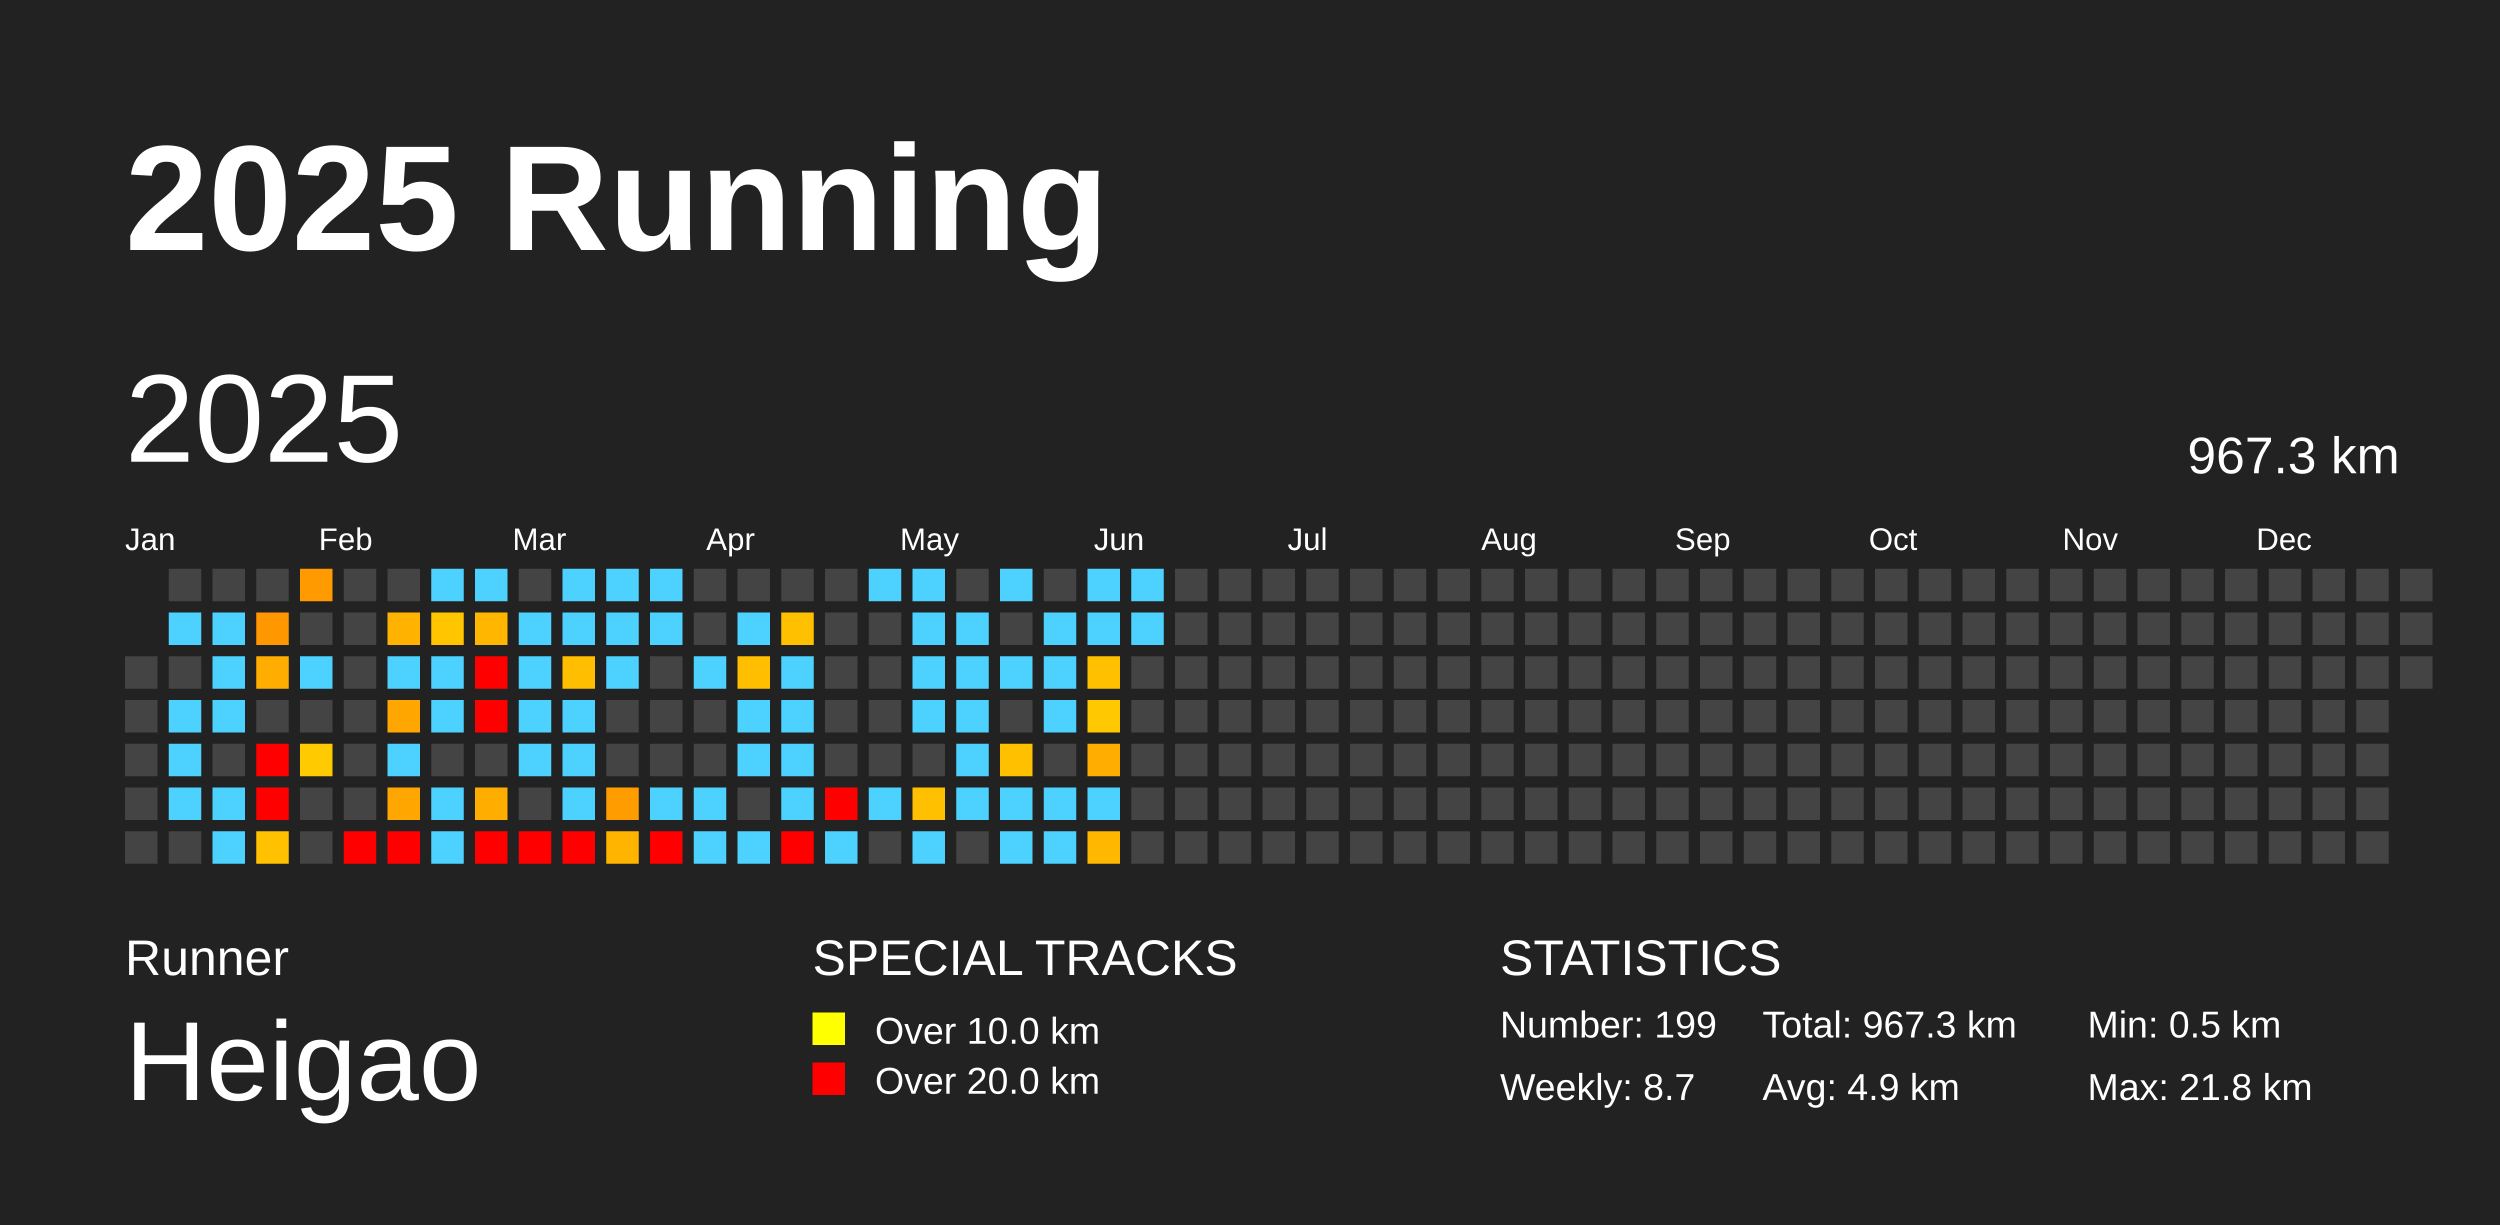
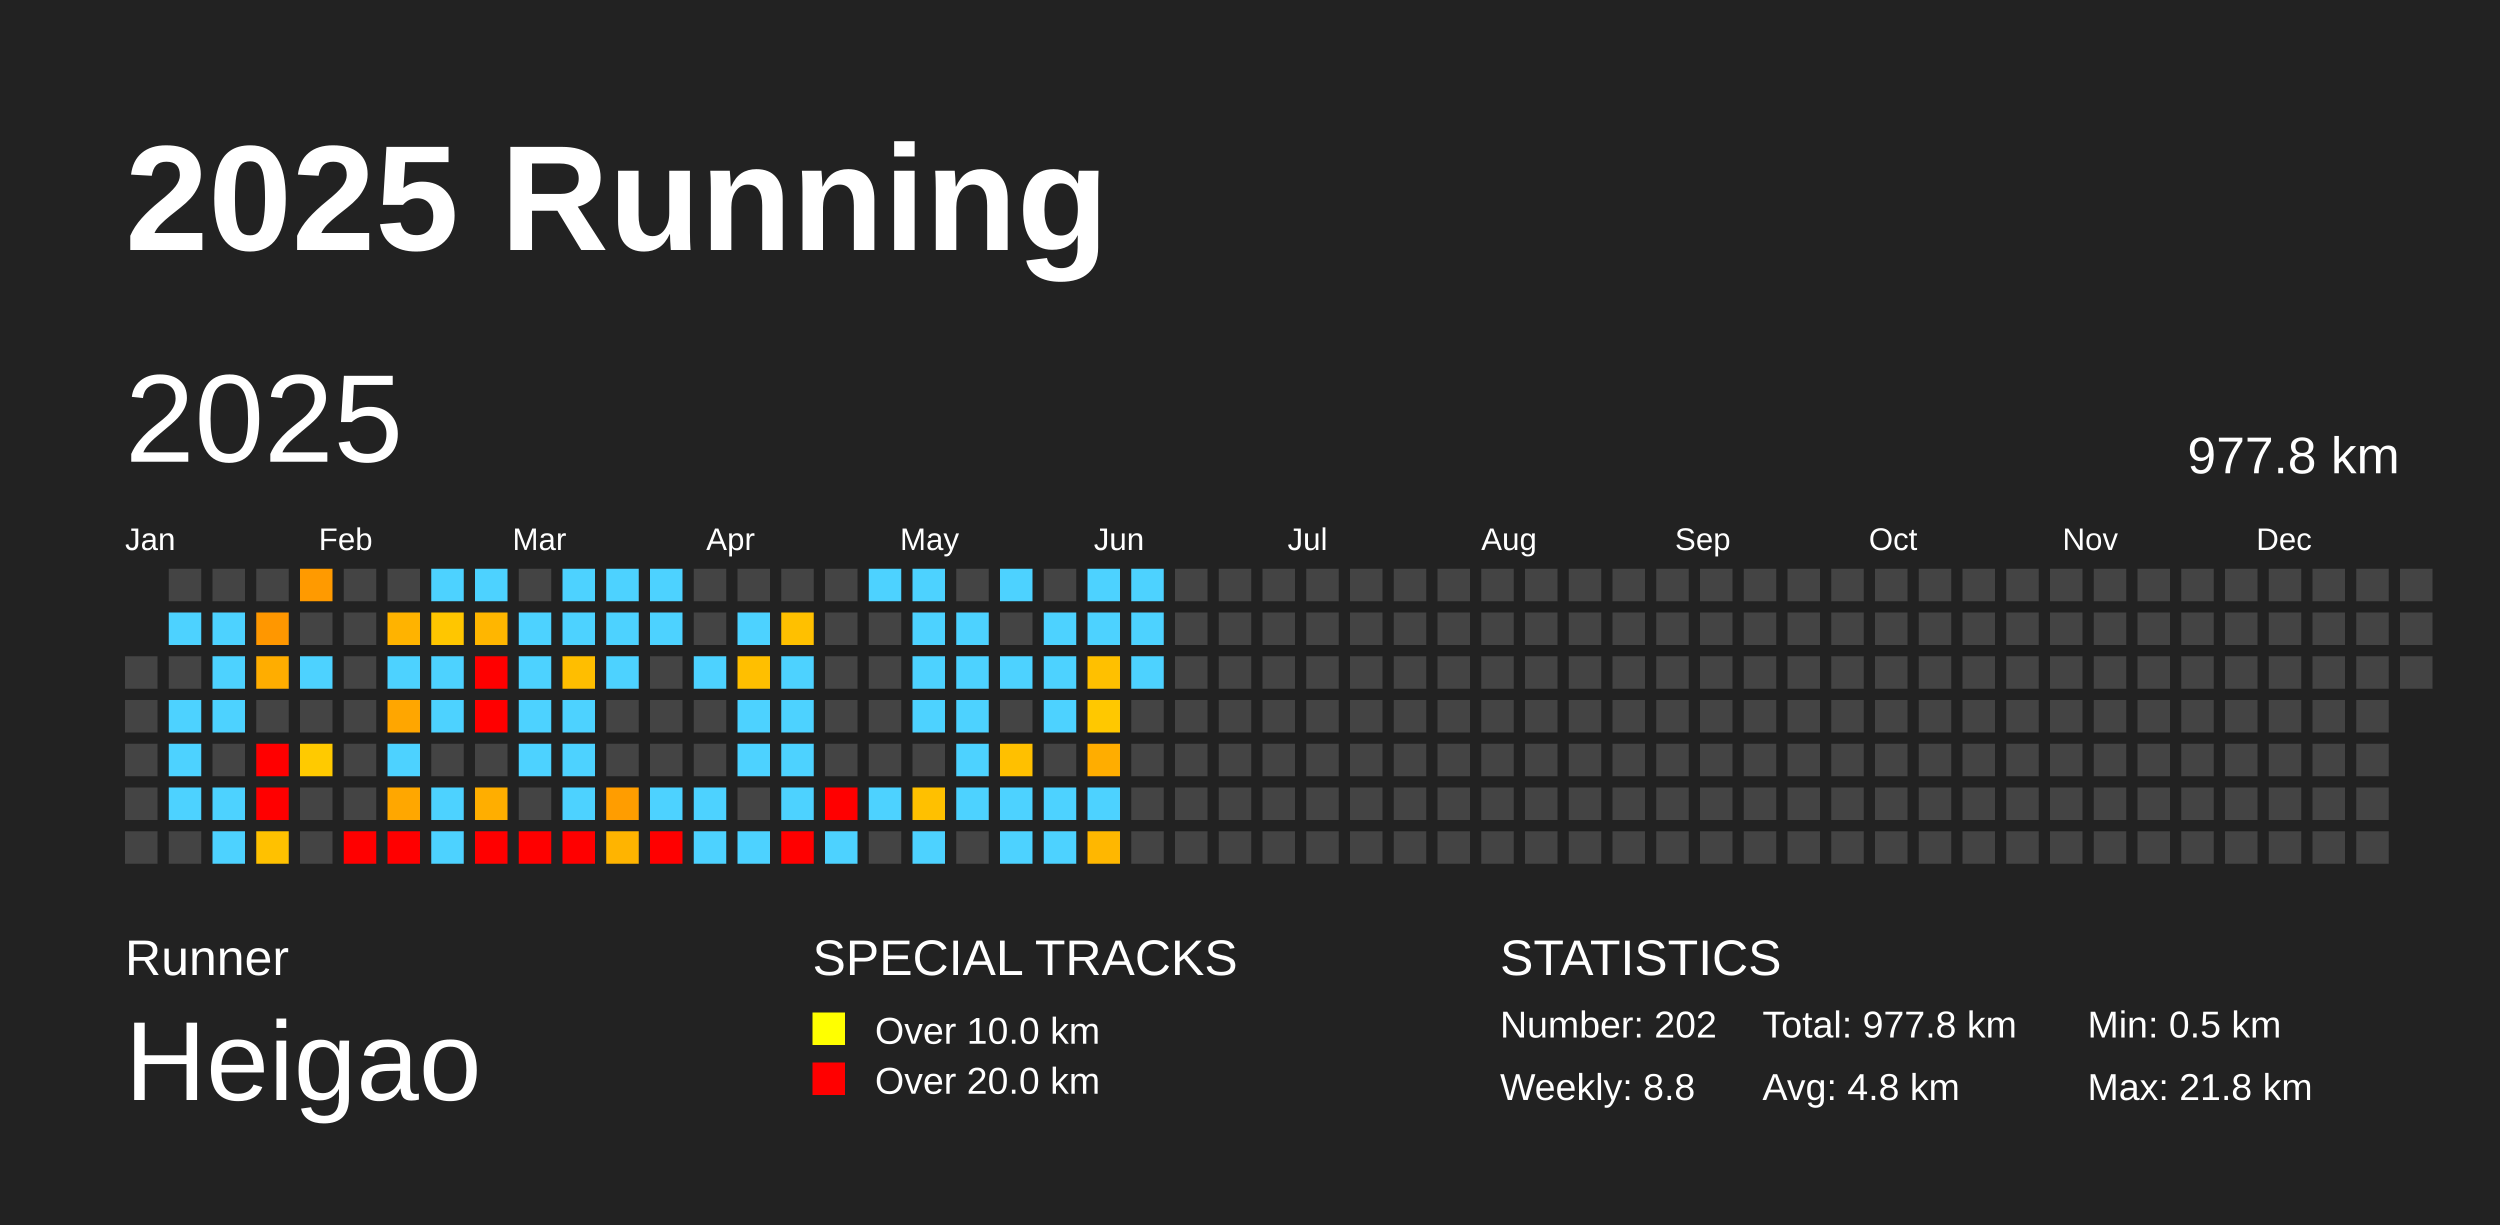
<svg xmlns="http://www.w3.org/2000/svg" baseProfile="full" height="98mm" version="1.1" viewBox="0,0,200,98" width="200mm">
  <defs />
  <rect fill="#222222" height="98" width="200" x="0" y="0" />
  <text fill="#FFFFFF" style="font-size:12px; font-family:Arial; font-weight:bold;" x="10" y="20">2025 Running</text>
  <text fill="#FFFFFF" style="font-size:4px; font-family:Arial" x="10" y="78">Runner</text>
  <text fill="#FFFFFF" style="font-size:9px; font-family:Arial" x="10" y="88">Heigao</text>
  <text fill="#FFFFFF" style="font-size:4px; font-family:Arial" x="65" y="78">SPECIAL TRACKS</text>
  <rect fill="yellow" height="2.6" width="2.6" x="65" y="81" />
  <text fill="#FFFFFF" style="font-size:3px; font-family:Arial" x="70" y="83.5">Over 10.0 km</text>
  <rect fill="red" height="2.6" width="2.6" x="65" y="85" />
  <text fill="#FFFFFF" style="font-size:3px; font-family:Arial" x="70" y="87.5">Over 20.0 km</text>
  <text fill="#FFFFFF" style="font-size:4px; font-family:Arial" x="120" y="78">STATISTICS</text>
-   <text fill="#FFFFFF" style="font-size:3px; font-family:Arial" x="120" y="83">Number: 199</text>
-   <text fill="#FFFFFF" style="font-size:3px; font-family:Arial" x="120" y="88">Weekly: 8.7</text>
-   <text fill="#FFFFFF" style="font-size:3px; font-family:Arial" x="141" y="83">Total: 967.3 km</text>
-   <text fill="#FFFFFF" style="font-size:3px; font-family:Arial" x="141" y="88">Avg: 4.9 km</text>
+   <text fill="#FFFFFF" style="font-size:3px; font-family:Arial" x="120" y="83">Number: 202</text>
+   <text fill="#FFFFFF" style="font-size:3px; font-family:Arial" x="120" y="88">Weekly: 8.8</text>
+   <text fill="#FFFFFF" style="font-size:3px; font-family:Arial" x="141" y="83">Total: 977.8 km</text>
+   <text fill="#FFFFFF" style="font-size:3px; font-family:Arial" x="141" y="88">Avg: 4.8 km</text>
  <text fill="#FFFFFF" style="font-size:3px; font-family:Arial" x="167" y="83">Min: 0.5 km</text>
  <text fill="#FFFFFF" style="font-size:3px; font-family:Arial" x="167" y="88">Max: 21.8 km</text>
  <text dominant-baseline="hanging" fill="#FFFFFF" style="font-size:10.0px; font-family:Arial;" x="10" y="30">2025</text>
-   <text dominant-baseline="hanging" fill="#FFFFFF" style="font-size:4.125px; font-family:Arial;" x="175" y="35">967.3 km</text>
+   <text dominant-baseline="hanging" fill="#FFFFFF" style="font-size:4.125px; font-family:Arial;" x="175" y="35">977.8 km</text>
  <text fill="#FFFFFF" style="font-size:2.5px; font-family:Arial" x="10.0" y="44">Jan</text>
  <text fill="#FFFFFF" style="font-size:2.5px; font-family:Arial" x="25.5" y="44">Feb</text>
  <text fill="#FFFFFF" style="font-size:2.5px; font-family:Arial" x="41.0" y="44">Mar</text>
  <text fill="#FFFFFF" style="font-size:2.5px; font-family:Arial" x="56.5" y="44">Apr</text>
  <text fill="#FFFFFF" style="font-size:2.5px; font-family:Arial" x="72.0" y="44">May</text>
  <text fill="#FFFFFF" style="font-size:2.5px; font-family:Arial" x="87.5" y="44">Jun</text>
  <text fill="#FFFFFF" style="font-size:2.5px; font-family:Arial" x="103.0" y="44">Jul</text>
  <text fill="#FFFFFF" style="font-size:2.5px; font-family:Arial" x="118.5" y="44">Aug</text>
  <text fill="#FFFFFF" style="font-size:2.5px; font-family:Arial" x="134.0" y="44">Sep</text>
  <text fill="#FFFFFF" style="font-size:2.5px; font-family:Arial" x="149.5" y="44">Oct</text>
  <text fill="#FFFFFF" style="font-size:2.5px; font-family:Arial" x="165.0" y="44">Nov</text>
  <text fill="#FFFFFF" style="font-size:2.5px; font-family:Arial" x="180.5" y="44">Dec</text>
  <rect fill="#444444" height="2.6" width="2.6" x="10.0" y="52.5" />
  <rect fill="#444444" height="2.6" width="2.6" x="10.0" y="56.0" />
  <rect fill="#444444" height="2.6" width="2.6" x="10.0" y="59.5" />
  <rect fill="#444444" height="2.6" width="2.6" x="10.0" y="63.0" />
  <rect fill="#444444" height="2.6" width="2.6" x="10.0" y="66.5" />
  <rect fill="#444444" height="2.6" width="2.6" x="13.5" y="45.5" />
  <rect fill="#4dd2ff" height="2.6" width="2.6" x="13.5" y="49.0" />
  <rect fill="#444444" height="2.6" width="2.6" x="13.5" y="52.5" />
  <rect fill="#4dd2ff" height="2.6" width="2.6" x="13.5" y="56.0" />
  <rect fill="#4dd2ff" height="2.6" width="2.6" x="13.5" y="59.5" />
  <rect fill="#4dd2ff" height="2.6" width="2.6" x="13.5" y="63.0" />
  <rect fill="#444444" height="2.6" width="2.6" x="13.5" y="66.5" />
  <rect fill="#444444" height="2.6" width="2.6" x="17.0" y="45.5" />
  <rect fill="#4dd2ff" height="2.6" width="2.6" x="17.0" y="49.0" />
  <rect fill="#4dd2ff" height="2.6" width="2.6" x="17.0" y="52.5" />
  <rect fill="#4dd2ff" height="2.6" width="2.6" x="17.0" y="56.0" />
  <rect fill="#444444" height="2.6" width="2.6" x="17.0" y="59.5" />
  <rect fill="#4dd2ff" height="2.6" width="2.6" x="17.0" y="63.0" />
  <rect fill="#4dd2ff" height="2.6" width="2.6" x="17.0" y="66.5" />
  <rect fill="#444444" height="2.6" width="2.6" x="20.5" y="45.5" />
  <rect fill="#ff9700" height="2.6" width="2.6" x="20.5" y="49.0" />
  <rect fill="#ffad00" height="2.6" width="2.6" x="20.5" y="52.5" />
  <rect fill="#444444" height="2.6" width="2.6" x="20.5" y="56.0" />
  <rect fill="red" height="2.6" width="2.6" x="20.5" y="59.5" />
  <rect fill="red" height="2.6" width="2.6" x="20.5" y="63.0" />
  <rect fill="#ffc100" height="2.6" width="2.6" x="20.5" y="66.5" />
  <rect fill="#ff9a00" height="2.6" width="2.6" x="24.0" y="45.5" />
  <rect fill="#444444" height="2.6" width="2.6" x="24.0" y="49.0" />
  <rect fill="#4dd2ff" height="2.6" width="2.6" x="24.0" y="52.5" />
  <rect fill="#444444" height="2.6" width="2.6" x="24.0" y="56.0" />
  <rect fill="#ffca00" height="2.6" width="2.6" x="24.0" y="59.5" />
  <rect fill="#444444" height="2.6" width="2.6" x="24.0" y="63.0" />
  <rect fill="#444444" height="2.6" width="2.6" x="24.0" y="66.5" />
  <rect fill="#444444" height="2.6" width="2.6" x="27.5" y="45.5" />
  <rect fill="#444444" height="2.6" width="2.6" x="27.5" y="49.0" />
  <rect fill="#444444" height="2.6" width="2.6" x="27.5" y="52.5" />
  <rect fill="#444444" height="2.6" width="2.6" x="27.5" y="56.0" />
  <rect fill="#444444" height="2.6" width="2.6" x="27.5" y="59.5" />
  <rect fill="#444444" height="2.6" width="2.6" x="27.5" y="63.0" />
  <rect fill="red" height="2.6" width="2.6" x="27.5" y="66.5" />
  <rect fill="#444444" height="2.6" width="2.6" x="31.0" y="45.5" />
  <rect fill="#ffb300" height="2.6" width="2.6" x="31.0" y="49.0" />
  <rect fill="#4dd2ff" height="2.6" width="2.6" x="31.0" y="52.5" />
  <rect fill="#ffa600" height="2.6" width="2.6" x="31.0" y="56.0" />
  <rect fill="#4dd2ff" height="2.6" width="2.6" x="31.0" y="59.5" />
  <rect fill="#ffa700" height="2.6" width="2.6" x="31.0" y="63.0" />
  <rect fill="red" height="2.6" width="2.6" x="31.0" y="66.5" />
  <rect fill="#4dd2ff" height="2.6" width="2.6" x="34.5" y="45.5" />
  <rect fill="#ffc600" height="2.6" width="2.6" x="34.5" y="49.0" />
  <rect fill="#4dd2ff" height="2.6" width="2.6" x="34.5" y="52.5" />
  <rect fill="#4dd2ff" height="2.6" width="2.6" x="34.5" y="56.0" />
  <rect fill="#444444" height="2.6" width="2.6" x="34.5" y="59.5" />
  <rect fill="#4dd2ff" height="2.6" width="2.6" x="34.5" y="63.0" />
  <rect fill="#4dd2ff" height="2.6" width="2.6" x="34.5" y="66.5" />
  <rect fill="#4dd2ff" height="2.6" width="2.6" x="38.0" y="45.5" />
  <rect fill="#ffb600" height="2.6" width="2.6" x="38.0" y="49.0" />
  <rect fill="red" height="2.6" width="2.6" x="38.0" y="52.5" />
  <rect fill="red" height="2.6" width="2.6" x="38.0" y="56.0" />
  <rect fill="#444444" height="2.6" width="2.6" x="38.0" y="59.5" />
  <rect fill="#ffae00" height="2.6" width="2.6" x="38.0" y="63.0" />
  <rect fill="red" height="2.6" width="2.6" x="38.0" y="66.5" />
  <rect fill="#444444" height="2.6" width="2.6" x="41.5" y="45.5" />
  <rect fill="#4dd2ff" height="2.6" width="2.6" x="41.5" y="49.0" />
  <rect fill="#4dd2ff" height="2.6" width="2.6" x="41.5" y="52.5" />
  <rect fill="#4dd2ff" height="2.6" width="2.6" x="41.5" y="56.0" />
  <rect fill="#4dd2ff" height="2.6" width="2.6" x="41.5" y="59.5" />
  <rect fill="#444444" height="2.6" width="2.6" x="41.5" y="63.0" />
  <rect fill="red" height="2.6" width="2.6" x="41.5" y="66.5" />
  <rect fill="#4dd2ff" height="2.6" width="2.6" x="45.0" y="45.5" />
  <rect fill="#4dd2ff" height="2.6" width="2.6" x="45.0" y="49.0" />
  <rect fill="#ffbe00" height="2.6" width="2.6" x="45.0" y="52.5" />
  <rect fill="#4dd2ff" height="2.6" width="2.6" x="45.0" y="56.0" />
  <rect fill="#4dd2ff" height="2.6" width="2.6" x="45.0" y="59.5" />
  <rect fill="#4dd2ff" height="2.6" width="2.6" x="45.0" y="63.0" />
  <rect fill="red" height="2.6" width="2.6" x="45.0" y="66.5" />
  <rect fill="#4dd2ff" height="2.6" width="2.6" x="48.5" y="45.5" />
  <rect fill="#4dd2ff" height="2.6" width="2.6" x="48.5" y="49.0" />
  <rect fill="#4dd2ff" height="2.6" width="2.6" x="48.5" y="52.5" />
  <rect fill="#444444" height="2.6" width="2.6" x="48.5" y="56.0" />
  <rect fill="#444444" height="2.6" width="2.6" x="48.5" y="59.5" />
  <rect fill="#ff9d00" height="2.6" width="2.6" x="48.5" y="63.0" />
  <rect fill="#ffb400" height="2.6" width="2.6" x="48.5" y="66.5" />
  <rect fill="#4dd2ff" height="2.6" width="2.6" x="52.0" y="45.5" />
  <rect fill="#4dd2ff" height="2.6" width="2.6" x="52.0" y="49.0" />
  <rect fill="#444444" height="2.6" width="2.6" x="52.0" y="52.5" />
  <rect fill="#444444" height="2.6" width="2.6" x="52.0" y="56.0" />
  <rect fill="#444444" height="2.6" width="2.6" x="52.0" y="59.5" />
  <rect fill="#4dd2ff" height="2.6" width="2.6" x="52.0" y="63.0" />
  <rect fill="red" height="2.6" width="2.6" x="52.0" y="66.5" />
  <rect fill="#444444" height="2.6" width="2.6" x="55.5" y="45.5" />
  <rect fill="#444444" height="2.6" width="2.6" x="55.5" y="49.0" />
  <rect fill="#4dd2ff" height="2.6" width="2.6" x="55.5" y="52.5" />
  <rect fill="#444444" height="2.6" width="2.6" x="55.5" y="56.0" />
  <rect fill="#444444" height="2.6" width="2.6" x="55.5" y="59.5" />
  <rect fill="#4dd2ff" height="2.6" width="2.6" x="55.5" y="63.0" />
  <rect fill="#4dd2ff" height="2.6" width="2.6" x="55.5" y="66.5" />
  <rect fill="#444444" height="2.6" width="2.6" x="59.0" y="45.5" />
  <rect fill="#4dd2ff" height="2.6" width="2.6" x="59.0" y="49.0" />
  <rect fill="#ffbf00" height="2.6" width="2.6" x="59.0" y="52.5" />
  <rect fill="#4dd2ff" height="2.6" width="2.6" x="59.0" y="56.0" />
  <rect fill="#4dd2ff" height="2.6" width="2.6" x="59.0" y="59.5" />
  <rect fill="#444444" height="2.6" width="2.6" x="59.0" y="63.0" />
  <rect fill="#4dd2ff" height="2.6" width="2.6" x="59.0" y="66.5" />
  <rect fill="#444444" height="2.6" width="2.6" x="62.5" y="45.5" />
  <rect fill="#ffc000" height="2.6" width="2.6" x="62.5" y="49.0" />
  <rect fill="#4dd2ff" height="2.6" width="2.6" x="62.5" y="52.5" />
  <rect fill="#4dd2ff" height="2.6" width="2.6" x="62.5" y="56.0" />
  <rect fill="#4dd2ff" height="2.6" width="2.6" x="62.5" y="59.5" />
  <rect fill="#4dd2ff" height="2.6" width="2.6" x="62.5" y="63.0" />
  <rect fill="red" height="2.6" width="2.6" x="62.5" y="66.5" />
  <rect fill="#444444" height="2.6" width="2.6" x="66.0" y="45.5" />
  <rect fill="#444444" height="2.6" width="2.6" x="66.0" y="49.0" />
  <rect fill="#444444" height="2.6" width="2.6" x="66.0" y="52.5" />
  <rect fill="#444444" height="2.6" width="2.6" x="66.0" y="56.0" />
  <rect fill="#444444" height="2.6" width="2.6" x="66.0" y="59.5" />
  <rect fill="red" height="2.6" width="2.6" x="66.0" y="63.0" />
  <rect fill="#4dd2ff" height="2.6" width="2.6" x="66.0" y="66.5" />
  <rect fill="#4dd2ff" height="2.6" width="2.6" x="69.5" y="45.5" />
  <rect fill="#444444" height="2.6" width="2.6" x="69.5" y="49.0" />
  <rect fill="#444444" height="2.6" width="2.6" x="69.5" y="52.5" />
  <rect fill="#444444" height="2.6" width="2.6" x="69.5" y="56.0" />
  <rect fill="#444444" height="2.6" width="2.6" x="69.5" y="59.5" />
  <rect fill="#4dd2ff" height="2.6" width="2.6" x="69.5" y="63.0" />
  <rect fill="#444444" height="2.6" width="2.6" x="69.5" y="66.5" />
  <rect fill="#4dd2ff" height="2.6" width="2.6" x="73.0" y="45.5" />
  <rect fill="#4dd2ff" height="2.6" width="2.6" x="73.0" y="49.0" />
  <rect fill="#4dd2ff" height="2.6" width="2.6" x="73.0" y="52.5" />
  <rect fill="#4dd2ff" height="2.6" width="2.6" x="73.0" y="56.0" />
  <rect fill="#444444" height="2.6" width="2.6" x="73.0" y="59.5" />
  <rect fill="#ffc000" height="2.6" width="2.6" x="73.0" y="63.0" />
  <rect fill="#4dd2ff" height="2.6" width="2.6" x="73.0" y="66.5" />
  <rect fill="#444444" height="2.6" width="2.6" x="76.5" y="45.5" />
  <rect fill="#4dd2ff" height="2.6" width="2.6" x="76.5" y="49.0" />
  <rect fill="#4dd2ff" height="2.6" width="2.6" x="76.5" y="52.5" />
  <rect fill="#4dd2ff" height="2.6" width="2.6" x="76.5" y="56.0" />
  <rect fill="#4dd2ff" height="2.6" width="2.6" x="76.5" y="59.5" />
  <rect fill="#4dd2ff" height="2.6" width="2.6" x="76.5" y="63.0" />
  <rect fill="#444444" height="2.6" width="2.6" x="76.5" y="66.5" />
  <rect fill="#4dd2ff" height="2.6" width="2.6" x="80.0" y="45.5" />
  <rect fill="#444444" height="2.6" width="2.6" x="80.0" y="49.0" />
  <rect fill="#4dd2ff" height="2.6" width="2.6" x="80.0" y="52.5" />
  <rect fill="#444444" height="2.6" width="2.6" x="80.0" y="56.0" />
  <rect fill="#ffc000" height="2.6" width="2.6" x="80.0" y="59.5" />
  <rect fill="#4dd2ff" height="2.6" width="2.6" x="80.0" y="63.0" />
  <rect fill="#4dd2ff" height="2.6" width="2.6" x="80.0" y="66.5" />
  <rect fill="#444444" height="2.6" width="2.6" x="83.5" y="45.5" />
  <rect fill="#4dd2ff" height="2.6" width="2.6" x="83.5" y="49.0" />
  <rect fill="#4dd2ff" height="2.6" width="2.6" x="83.5" y="52.5" />
  <rect fill="#4dd2ff" height="2.6" width="2.6" x="83.5" y="56.0" />
  <rect fill="#444444" height="2.6" width="2.6" x="83.5" y="59.5" />
  <rect fill="#4dd2ff" height="2.6" width="2.6" x="83.5" y="63.0" />
  <rect fill="#4dd2ff" height="2.6" width="2.6" x="83.5" y="66.5" />
  <rect fill="#4dd2ff" height="2.6" width="2.6" x="87.0" y="45.5" />
  <rect fill="#4dd2ff" height="2.6" width="2.6" x="87.0" y="49.0" />
  <rect fill="#ffc000" height="2.6" width="2.6" x="87.0" y="52.5" />
  <rect fill="#ffc800" height="2.6" width="2.6" x="87.0" y="56.0" />
  <rect fill="#ffad00" height="2.6" width="2.6" x="87.0" y="59.5" />
  <rect fill="#4dd2ff" height="2.6" width="2.6" x="87.0" y="63.0" />
  <rect fill="#ffb700" height="2.6" width="2.6" x="87.0" y="66.5" />
  <rect fill="#4dd2ff" height="2.6" width="2.6" x="90.5" y="45.5" />
  <rect fill="#4dd2ff" height="2.6" width="2.6" x="90.5" y="49.0" />
-   <rect fill="#444444" height="2.6" width="2.6" x="90.5" y="52.5" />
+   <rect fill="#4dd2ff" height="2.6" width="2.6" x="90.5" y="52.5" />
  <rect fill="#444444" height="2.6" width="2.6" x="90.5" y="56.0" />
  <rect fill="#444444" height="2.6" width="2.6" x="90.5" y="59.5" />
  <rect fill="#444444" height="2.6" width="2.6" x="90.5" y="63.0" />
  <rect fill="#444444" height="2.6" width="2.6" x="90.5" y="66.5" />
  <rect fill="#444444" height="2.6" width="2.6" x="94.0" y="45.5" />
  <rect fill="#444444" height="2.6" width="2.6" x="94.0" y="49.0" />
  <rect fill="#444444" height="2.6" width="2.6" x="94.0" y="52.5" />
  <rect fill="#444444" height="2.6" width="2.6" x="94.0" y="56.0" />
  <rect fill="#444444" height="2.6" width="2.6" x="94.0" y="59.5" />
  <rect fill="#444444" height="2.6" width="2.6" x="94.0" y="63.0" />
  <rect fill="#444444" height="2.6" width="2.6" x="94.0" y="66.5" />
  <rect fill="#444444" height="2.6" width="2.6" x="97.5" y="45.5" />
  <rect fill="#444444" height="2.6" width="2.6" x="97.5" y="49.0" />
  <rect fill="#444444" height="2.6" width="2.6" x="97.5" y="52.5" />
  <rect fill="#444444" height="2.6" width="2.6" x="97.5" y="56.0" />
  <rect fill="#444444" height="2.6" width="2.6" x="97.5" y="59.5" />
  <rect fill="#444444" height="2.6" width="2.6" x="97.5" y="63.0" />
  <rect fill="#444444" height="2.6" width="2.6" x="97.5" y="66.5" />
  <rect fill="#444444" height="2.6" width="2.6" x="101.0" y="45.5" />
  <rect fill="#444444" height="2.6" width="2.6" x="101.0" y="49.0" />
  <rect fill="#444444" height="2.6" width="2.6" x="101.0" y="52.5" />
  <rect fill="#444444" height="2.6" width="2.6" x="101.0" y="56.0" />
  <rect fill="#444444" height="2.6" width="2.6" x="101.0" y="59.5" />
  <rect fill="#444444" height="2.6" width="2.6" x="101.0" y="63.0" />
  <rect fill="#444444" height="2.6" width="2.6" x="101.0" y="66.5" />
  <rect fill="#444444" height="2.6" width="2.6" x="104.5" y="45.5" />
  <rect fill="#444444" height="2.6" width="2.6" x="104.5" y="49.0" />
  <rect fill="#444444" height="2.6" width="2.6" x="104.5" y="52.5" />
  <rect fill="#444444" height="2.6" width="2.6" x="104.5" y="56.0" />
  <rect fill="#444444" height="2.6" width="2.6" x="104.5" y="59.5" />
  <rect fill="#444444" height="2.6" width="2.6" x="104.5" y="63.0" />
  <rect fill="#444444" height="2.6" width="2.6" x="104.5" y="66.5" />
  <rect fill="#444444" height="2.6" width="2.6" x="108.0" y="45.5" />
  <rect fill="#444444" height="2.6" width="2.6" x="108.0" y="49.0" />
  <rect fill="#444444" height="2.6" width="2.6" x="108.0" y="52.5" />
  <rect fill="#444444" height="2.6" width="2.6" x="108.0" y="56.0" />
  <rect fill="#444444" height="2.6" width="2.6" x="108.0" y="59.5" />
  <rect fill="#444444" height="2.6" width="2.6" x="108.0" y="63.0" />
  <rect fill="#444444" height="2.6" width="2.6" x="108.0" y="66.5" />
  <rect fill="#444444" height="2.6" width="2.6" x="111.5" y="45.5" />
  <rect fill="#444444" height="2.6" width="2.6" x="111.5" y="49.0" />
  <rect fill="#444444" height="2.6" width="2.6" x="111.5" y="52.5" />
  <rect fill="#444444" height="2.6" width="2.6" x="111.5" y="56.0" />
  <rect fill="#444444" height="2.6" width="2.6" x="111.5" y="59.5" />
  <rect fill="#444444" height="2.6" width="2.6" x="111.5" y="63.0" />
  <rect fill="#444444" height="2.6" width="2.6" x="111.5" y="66.5" />
  <rect fill="#444444" height="2.6" width="2.6" x="115.0" y="45.5" />
  <rect fill="#444444" height="2.6" width="2.6" x="115.0" y="49.0" />
  <rect fill="#444444" height="2.6" width="2.6" x="115.0" y="52.5" />
  <rect fill="#444444" height="2.6" width="2.6" x="115.0" y="56.0" />
  <rect fill="#444444" height="2.6" width="2.6" x="115.0" y="59.5" />
  <rect fill="#444444" height="2.6" width="2.6" x="115.0" y="63.0" />
  <rect fill="#444444" height="2.6" width="2.6" x="115.0" y="66.5" />
  <rect fill="#444444" height="2.6" width="2.6" x="118.5" y="45.5" />
  <rect fill="#444444" height="2.6" width="2.6" x="118.5" y="49.0" />
  <rect fill="#444444" height="2.6" width="2.6" x="118.5" y="52.5" />
  <rect fill="#444444" height="2.6" width="2.6" x="118.5" y="56.0" />
  <rect fill="#444444" height="2.6" width="2.6" x="118.5" y="59.5" />
  <rect fill="#444444" height="2.6" width="2.6" x="118.5" y="63.0" />
  <rect fill="#444444" height="2.6" width="2.6" x="118.5" y="66.5" />
  <rect fill="#444444" height="2.6" width="2.6" x="122.0" y="45.5" />
  <rect fill="#444444" height="2.6" width="2.6" x="122.0" y="49.0" />
  <rect fill="#444444" height="2.6" width="2.6" x="122.0" y="52.5" />
  <rect fill="#444444" height="2.6" width="2.6" x="122.0" y="56.0" />
  <rect fill="#444444" height="2.6" width="2.6" x="122.0" y="59.5" />
  <rect fill="#444444" height="2.6" width="2.6" x="122.0" y="63.0" />
  <rect fill="#444444" height="2.6" width="2.6" x="122.0" y="66.5" />
  <rect fill="#444444" height="2.6" width="2.6" x="125.5" y="45.5" />
  <rect fill="#444444" height="2.6" width="2.6" x="125.5" y="49.0" />
  <rect fill="#444444" height="2.6" width="2.6" x="125.5" y="52.5" />
  <rect fill="#444444" height="2.6" width="2.6" x="125.5" y="56.0" />
  <rect fill="#444444" height="2.6" width="2.6" x="125.5" y="59.5" />
  <rect fill="#444444" height="2.6" width="2.6" x="125.5" y="63.0" />
  <rect fill="#444444" height="2.6" width="2.6" x="125.5" y="66.5" />
  <rect fill="#444444" height="2.6" width="2.6" x="129.0" y="45.5" />
  <rect fill="#444444" height="2.6" width="2.6" x="129.0" y="49.0" />
  <rect fill="#444444" height="2.6" width="2.6" x="129.0" y="52.5" />
  <rect fill="#444444" height="2.6" width="2.6" x="129.0" y="56.0" />
  <rect fill="#444444" height="2.6" width="2.6" x="129.0" y="59.5" />
  <rect fill="#444444" height="2.6" width="2.6" x="129.0" y="63.0" />
  <rect fill="#444444" height="2.6" width="2.6" x="129.0" y="66.5" />
  <rect fill="#444444" height="2.6" width="2.6" x="132.5" y="45.5" />
  <rect fill="#444444" height="2.6" width="2.6" x="132.5" y="49.0" />
  <rect fill="#444444" height="2.6" width="2.6" x="132.5" y="52.5" />
  <rect fill="#444444" height="2.6" width="2.6" x="132.5" y="56.0" />
  <rect fill="#444444" height="2.6" width="2.6" x="132.5" y="59.5" />
  <rect fill="#444444" height="2.6" width="2.6" x="132.5" y="63.0" />
  <rect fill="#444444" height="2.6" width="2.6" x="132.5" y="66.5" />
  <rect fill="#444444" height="2.6" width="2.6" x="136.0" y="45.5" />
  <rect fill="#444444" height="2.6" width="2.6" x="136.0" y="49.0" />
  <rect fill="#444444" height="2.6" width="2.6" x="136.0" y="52.5" />
  <rect fill="#444444" height="2.6" width="2.6" x="136.0" y="56.0" />
  <rect fill="#444444" height="2.6" width="2.6" x="136.0" y="59.5" />
  <rect fill="#444444" height="2.6" width="2.6" x="136.0" y="63.0" />
  <rect fill="#444444" height="2.6" width="2.6" x="136.0" y="66.5" />
  <rect fill="#444444" height="2.6" width="2.6" x="139.5" y="45.5" />
  <rect fill="#444444" height="2.6" width="2.6" x="139.5" y="49.0" />
  <rect fill="#444444" height="2.6" width="2.6" x="139.5" y="52.5" />
  <rect fill="#444444" height="2.6" width="2.6" x="139.5" y="56.0" />
  <rect fill="#444444" height="2.6" width="2.6" x="139.5" y="59.5" />
  <rect fill="#444444" height="2.6" width="2.6" x="139.5" y="63.0" />
  <rect fill="#444444" height="2.6" width="2.6" x="139.5" y="66.5" />
  <rect fill="#444444" height="2.6" width="2.6" x="143.0" y="45.5" />
  <rect fill="#444444" height="2.6" width="2.6" x="143.0" y="49.0" />
  <rect fill="#444444" height="2.6" width="2.6" x="143.0" y="52.5" />
  <rect fill="#444444" height="2.6" width="2.6" x="143.0" y="56.0" />
  <rect fill="#444444" height="2.6" width="2.6" x="143.0" y="59.5" />
  <rect fill="#444444" height="2.6" width="2.6" x="143.0" y="63.0" />
  <rect fill="#444444" height="2.6" width="2.6" x="143.0" y="66.5" />
  <rect fill="#444444" height="2.6" width="2.6" x="146.5" y="45.5" />
  <rect fill="#444444" height="2.6" width="2.6" x="146.5" y="49.0" />
  <rect fill="#444444" height="2.6" width="2.6" x="146.5" y="52.5" />
  <rect fill="#444444" height="2.6" width="2.6" x="146.5" y="56.0" />
  <rect fill="#444444" height="2.6" width="2.6" x="146.5" y="59.5" />
  <rect fill="#444444" height="2.6" width="2.6" x="146.5" y="63.0" />
  <rect fill="#444444" height="2.6" width="2.6" x="146.5" y="66.5" />
  <rect fill="#444444" height="2.6" width="2.6" x="150.0" y="45.5" />
  <rect fill="#444444" height="2.6" width="2.6" x="150.0" y="49.0" />
  <rect fill="#444444" height="2.6" width="2.6" x="150.0" y="52.5" />
  <rect fill="#444444" height="2.6" width="2.6" x="150.0" y="56.0" />
  <rect fill="#444444" height="2.6" width="2.6" x="150.0" y="59.5" />
  <rect fill="#444444" height="2.6" width="2.6" x="150.0" y="63.0" />
  <rect fill="#444444" height="2.6" width="2.6" x="150.0" y="66.5" />
  <rect fill="#444444" height="2.6" width="2.6" x="153.5" y="45.5" />
  <rect fill="#444444" height="2.6" width="2.6" x="153.5" y="49.0" />
  <rect fill="#444444" height="2.6" width="2.6" x="153.5" y="52.5" />
  <rect fill="#444444" height="2.6" width="2.6" x="153.5" y="56.0" />
  <rect fill="#444444" height="2.6" width="2.6" x="153.5" y="59.5" />
  <rect fill="#444444" height="2.6" width="2.6" x="153.5" y="63.0" />
  <rect fill="#444444" height="2.6" width="2.6" x="153.5" y="66.5" />
  <rect fill="#444444" height="2.6" width="2.6" x="157.0" y="45.5" />
  <rect fill="#444444" height="2.6" width="2.6" x="157.0" y="49.0" />
  <rect fill="#444444" height="2.6" width="2.6" x="157.0" y="52.5" />
  <rect fill="#444444" height="2.6" width="2.6" x="157.0" y="56.0" />
  <rect fill="#444444" height="2.6" width="2.6" x="157.0" y="59.5" />
  <rect fill="#444444" height="2.6" width="2.6" x="157.0" y="63.0" />
  <rect fill="#444444" height="2.6" width="2.6" x="157.0" y="66.5" />
  <rect fill="#444444" height="2.6" width="2.6" x="160.5" y="45.5" />
  <rect fill="#444444" height="2.6" width="2.6" x="160.5" y="49.0" />
  <rect fill="#444444" height="2.6" width="2.6" x="160.5" y="52.5" />
  <rect fill="#444444" height="2.6" width="2.6" x="160.5" y="56.0" />
  <rect fill="#444444" height="2.6" width="2.6" x="160.5" y="59.5" />
  <rect fill="#444444" height="2.6" width="2.6" x="160.5" y="63.0" />
  <rect fill="#444444" height="2.6" width="2.6" x="160.5" y="66.5" />
  <rect fill="#444444" height="2.6" width="2.6" x="164.0" y="45.5" />
  <rect fill="#444444" height="2.6" width="2.6" x="164.0" y="49.0" />
  <rect fill="#444444" height="2.6" width="2.6" x="164.0" y="52.5" />
  <rect fill="#444444" height="2.6" width="2.6" x="164.0" y="56.0" />
  <rect fill="#444444" height="2.6" width="2.6" x="164.0" y="59.5" />
  <rect fill="#444444" height="2.6" width="2.6" x="164.0" y="63.0" />
  <rect fill="#444444" height="2.6" width="2.6" x="164.0" y="66.5" />
  <rect fill="#444444" height="2.6" width="2.6" x="167.5" y="45.5" />
  <rect fill="#444444" height="2.6" width="2.6" x="167.5" y="49.0" />
  <rect fill="#444444" height="2.6" width="2.6" x="167.5" y="52.5" />
  <rect fill="#444444" height="2.6" width="2.6" x="167.5" y="56.0" />
  <rect fill="#444444" height="2.6" width="2.6" x="167.5" y="59.5" />
  <rect fill="#444444" height="2.6" width="2.6" x="167.5" y="63.0" />
  <rect fill="#444444" height="2.6" width="2.6" x="167.5" y="66.5" />
  <rect fill="#444444" height="2.6" width="2.6" x="171.0" y="45.5" />
  <rect fill="#444444" height="2.6" width="2.6" x="171.0" y="49.0" />
  <rect fill="#444444" height="2.6" width="2.6" x="171.0" y="52.5" />
  <rect fill="#444444" height="2.6" width="2.6" x="171.0" y="56.0" />
  <rect fill="#444444" height="2.6" width="2.6" x="171.0" y="59.5" />
  <rect fill="#444444" height="2.6" width="2.6" x="171.0" y="63.0" />
  <rect fill="#444444" height="2.6" width="2.6" x="171.0" y="66.5" />
  <rect fill="#444444" height="2.6" width="2.6" x="174.5" y="45.5" />
  <rect fill="#444444" height="2.6" width="2.6" x="174.5" y="49.0" />
  <rect fill="#444444" height="2.6" width="2.6" x="174.5" y="52.5" />
  <rect fill="#444444" height="2.6" width="2.6" x="174.5" y="56.0" />
  <rect fill="#444444" height="2.6" width="2.6" x="174.5" y="59.5" />
  <rect fill="#444444" height="2.6" width="2.6" x="174.5" y="63.0" />
  <rect fill="#444444" height="2.6" width="2.6" x="174.5" y="66.5" />
  <rect fill="#444444" height="2.6" width="2.6" x="178.0" y="45.5" />
  <rect fill="#444444" height="2.6" width="2.6" x="178.0" y="49.0" />
  <rect fill="#444444" height="2.6" width="2.6" x="178.0" y="52.5" />
  <rect fill="#444444" height="2.6" width="2.6" x="178.0" y="56.0" />
  <rect fill="#444444" height="2.6" width="2.6" x="178.0" y="59.5" />
  <rect fill="#444444" height="2.6" width="2.6" x="178.0" y="63.0" />
  <rect fill="#444444" height="2.6" width="2.6" x="178.0" y="66.5" />
  <rect fill="#444444" height="2.6" width="2.6" x="181.5" y="45.5" />
  <rect fill="#444444" height="2.6" width="2.6" x="181.5" y="49.0" />
  <rect fill="#444444" height="2.6" width="2.6" x="181.5" y="52.5" />
  <rect fill="#444444" height="2.6" width="2.6" x="181.5" y="56.0" />
  <rect fill="#444444" height="2.6" width="2.6" x="181.5" y="59.5" />
  <rect fill="#444444" height="2.6" width="2.6" x="181.5" y="63.0" />
  <rect fill="#444444" height="2.6" width="2.6" x="181.5" y="66.5" />
  <rect fill="#444444" height="2.6" width="2.6" x="185.0" y="45.5" />
  <rect fill="#444444" height="2.6" width="2.6" x="185.0" y="49.0" />
  <rect fill="#444444" height="2.6" width="2.6" x="185.0" y="52.5" />
  <rect fill="#444444" height="2.6" width="2.6" x="185.0" y="56.0" />
  <rect fill="#444444" height="2.6" width="2.6" x="185.0" y="59.5" />
  <rect fill="#444444" height="2.6" width="2.6" x="185.0" y="63.0" />
  <rect fill="#444444" height="2.6" width="2.6" x="185.0" y="66.5" />
  <rect fill="#444444" height="2.6" width="2.6" x="188.5" y="45.5" />
  <rect fill="#444444" height="2.6" width="2.6" x="188.5" y="49.0" />
  <rect fill="#444444" height="2.6" width="2.6" x="188.5" y="52.5" />
  <rect fill="#444444" height="2.6" width="2.6" x="188.5" y="56.0" />
  <rect fill="#444444" height="2.6" width="2.6" x="188.5" y="59.5" />
  <rect fill="#444444" height="2.6" width="2.6" x="188.5" y="63.0" />
  <rect fill="#444444" height="2.6" width="2.6" x="188.5" y="66.5" />
  <rect fill="#444444" height="2.6" width="2.6" x="192.0" y="45.5" />
  <rect fill="#444444" height="2.6" width="2.6" x="192.0" y="49.0" />
  <rect fill="#444444" height="2.6" width="2.6" x="192.0" y="52.5" />
</svg>
